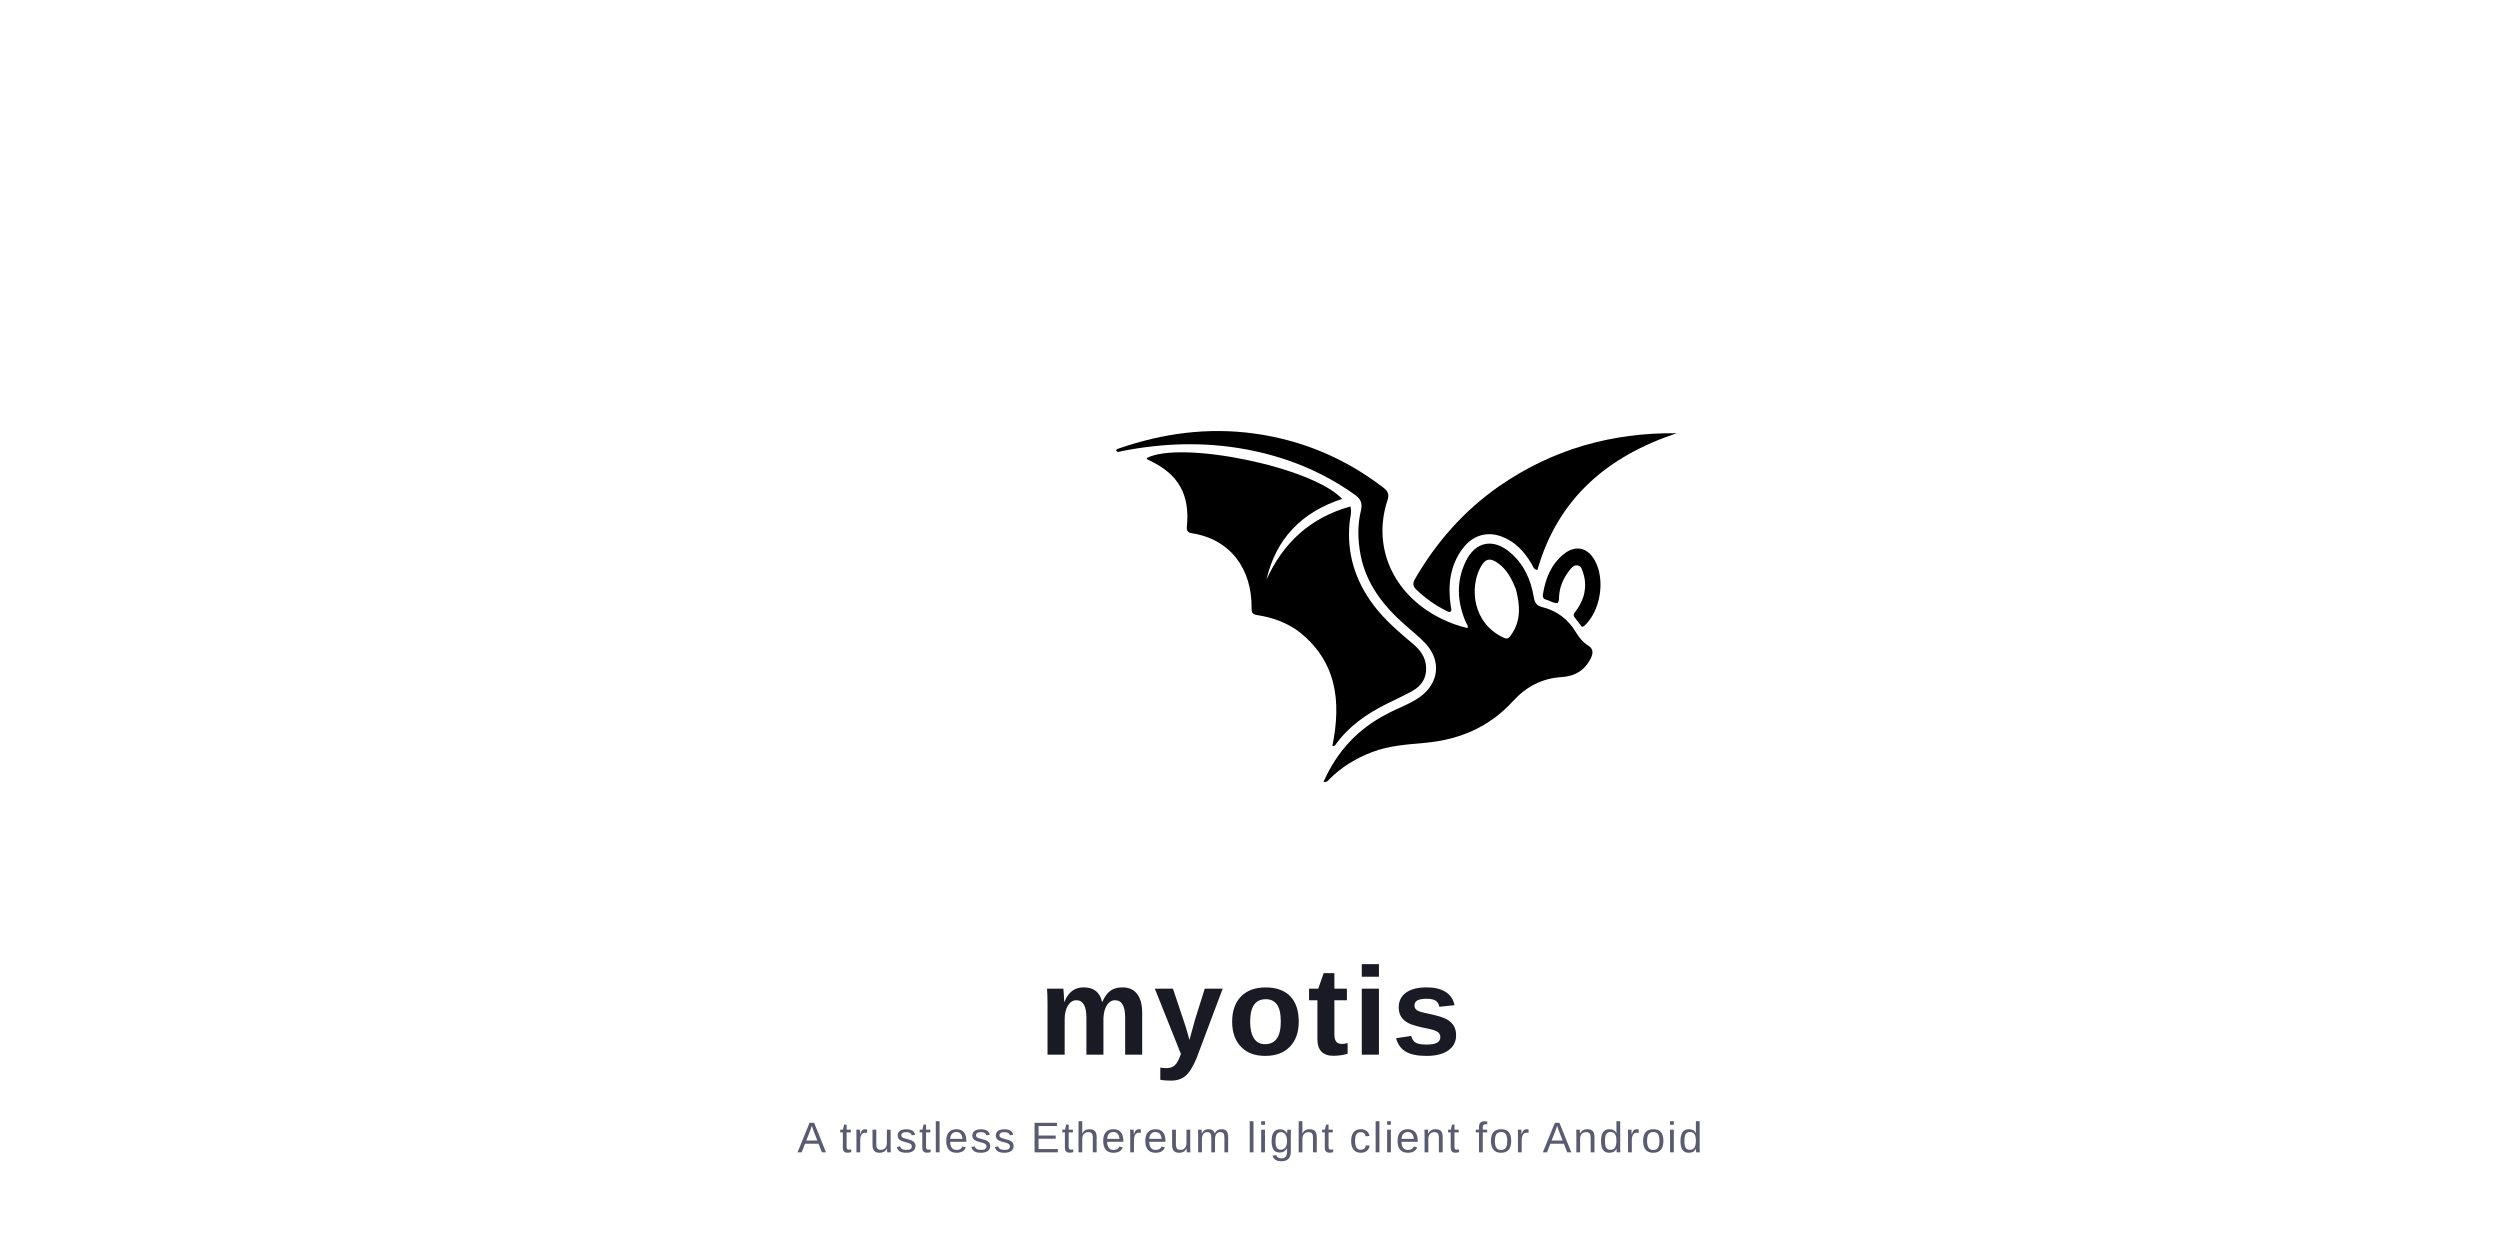
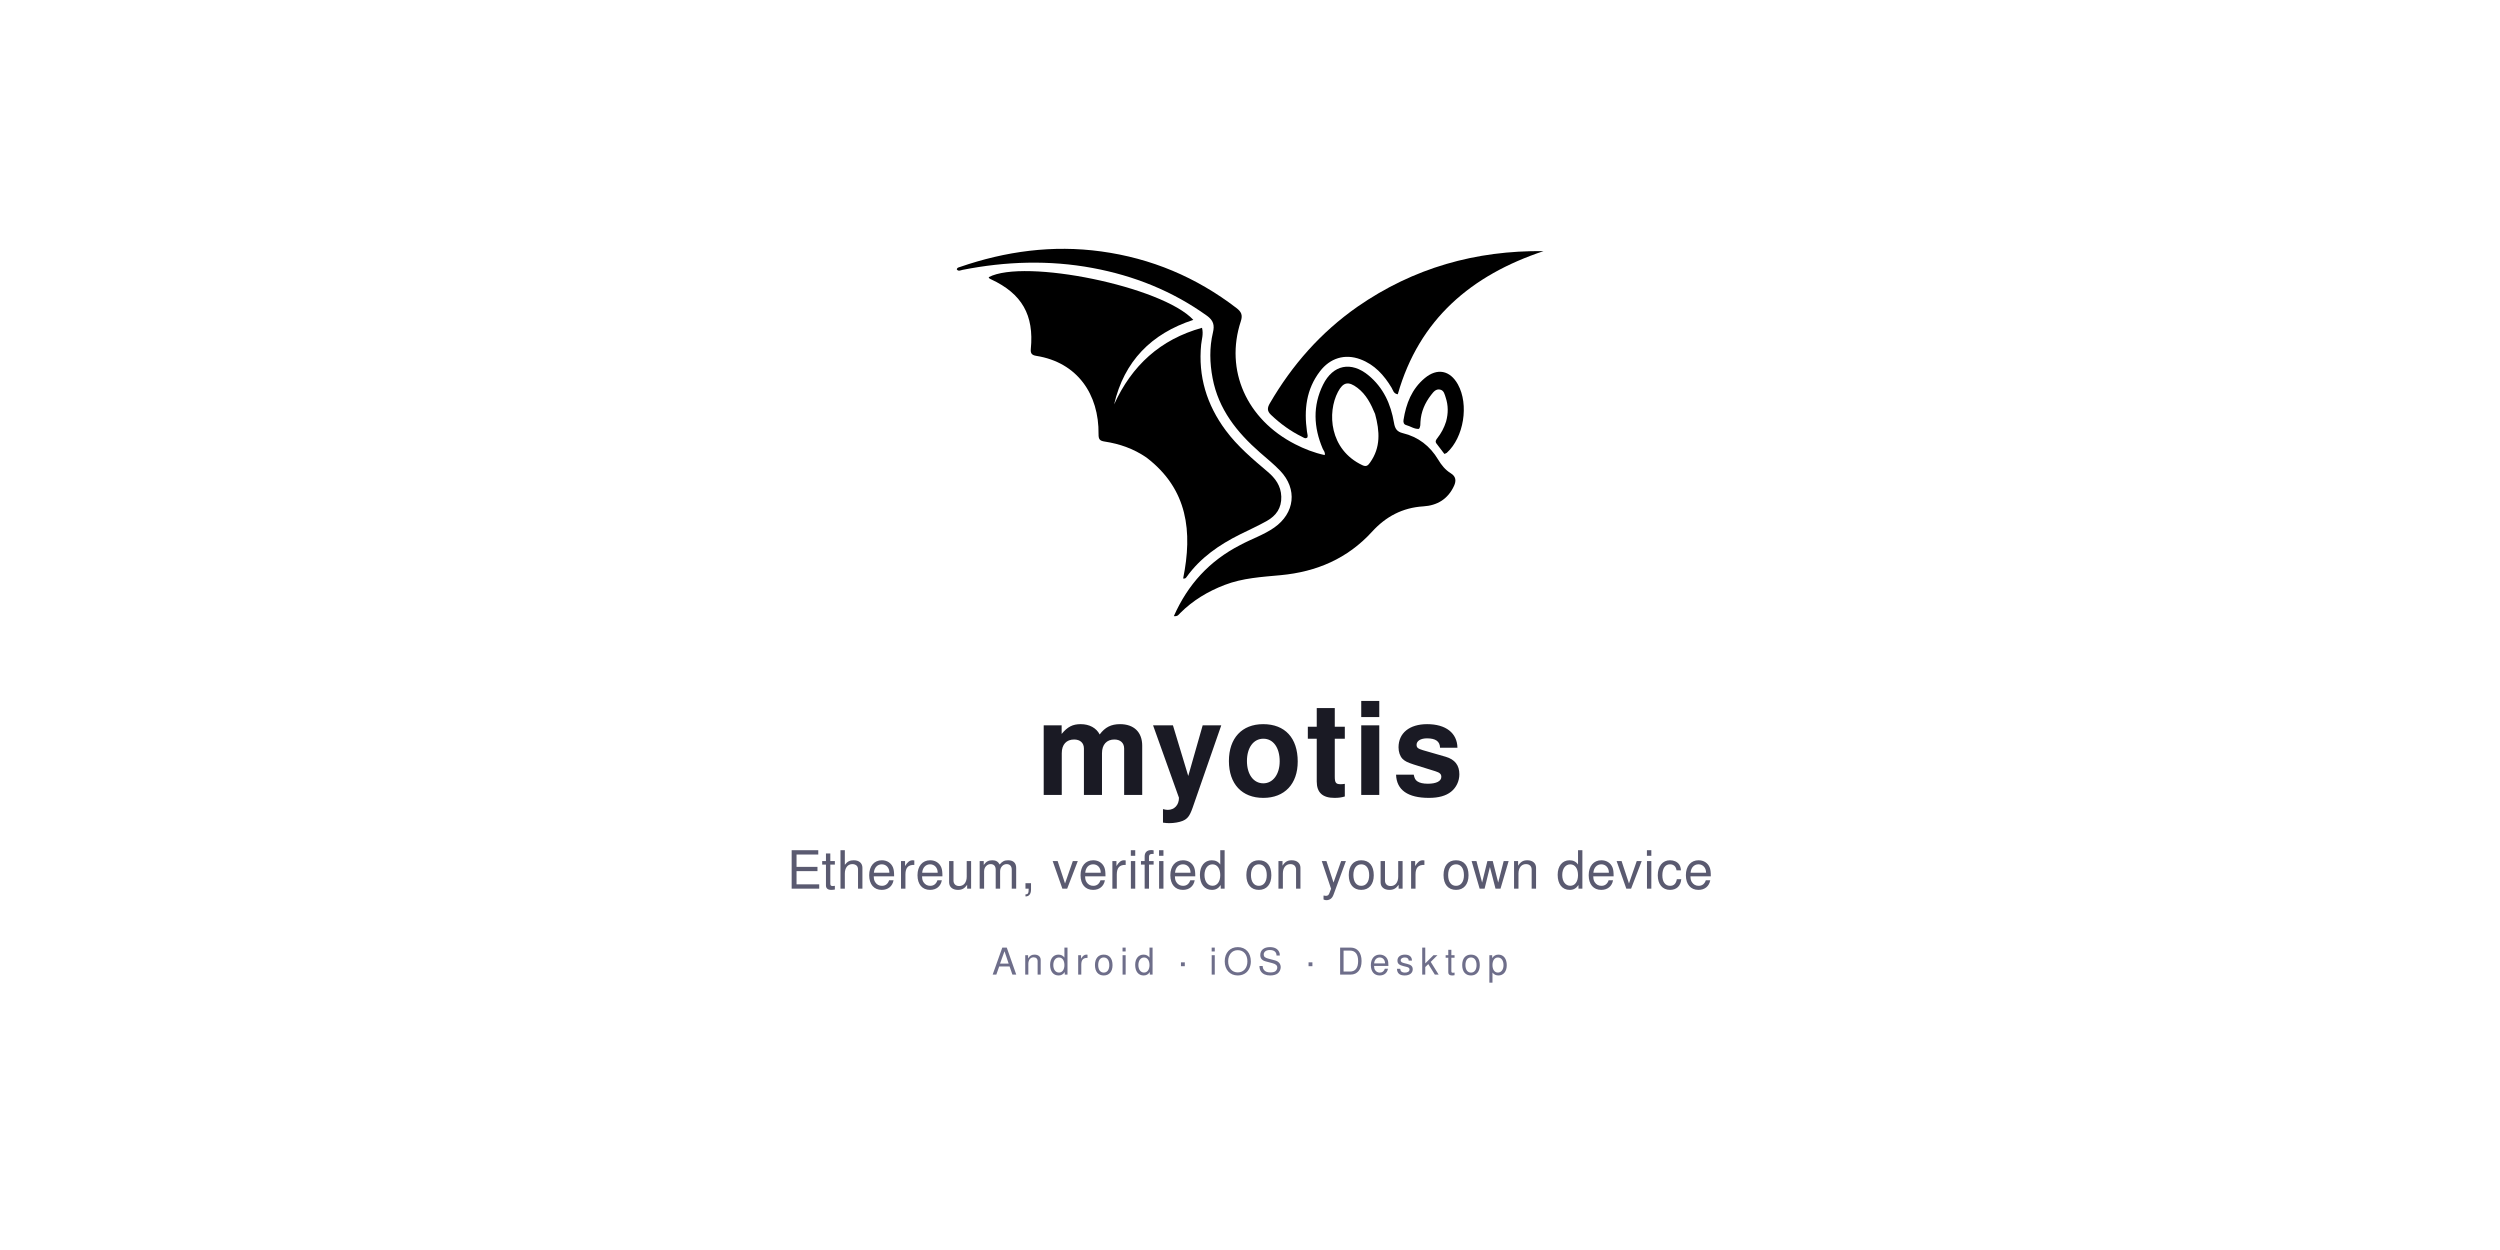
- <svg xmlns="http://www.w3.org/2000/svg" viewBox="0 0 1280 640">
+ <svg xmlns="http://www.w3.org/2000/svg" width="1280" height="640" viewBox="0 0 1280 640">
  <rect width="1280" height="640" fill="#FFFFFF" />
-   <g transform="translate(343, 120) scale(0.58)">
-     <svg version="1.1" x="0px" y="0px" viewBox="0 0 1024 544" enable-background="new 0 0 1024 544">
-       <path fill="#000000" opacity="1" stroke="none" d="M438.817,297.18 C429.557,290.816 419.541,287.341 408.884,285.715 C405.515,285.202 404.384,284.298 404.437,280.421 C404.828,251.799 389.219,228.95 359.844,224.286 C356.754,223.796 355.565,222.624 355.884,219.385 C358.282,195.027 349.531,179.743 327.454,169.446 C326.707,169.097 325.888,168.848 325.698,167.881 C351.199,154.357 450.124,174.479 472.372,198.483 C442.196,208.355 422.777,228.15 415.593,259.084 C428.238,231.345 448.527,212.523 478.603,204.168 C479.756,208.776 478.357,212.494 477.992,216.172 C475.73,239.004 482.009,259.335 495.507,277.589 C503.999,289.072 514.854,298.213 525.678,307.371 C531.175,312.021 535.177,317.445 535.424,325.167 C535.685,333.358 531.714,338.874 525.056,342.614 C518.821,346.117 512.269,349.053 505.862,352.248 C490.926,359.697 477.435,368.962 467.555,382.76 C467.069,383.438 466.595,384.15 465.074,383.865 C471.848,350.483 468.572,319.929 438.817,297.18 z" />
-       <path fill="#000000" opacity="1" stroke="none" d="M505.969,359.878 C514.206,355.443 522.839,352.622 530.289,347.43 C545.164,337.062 547.156,319.718 534.606,306.609 C530.128,301.931 525.037,297.833 520.151,293.555 C503.635,279.093 490.404,262.573 486.189,240.258 C484.125,229.328 483.834,218.409 486.428,207.567 C487.675,202.358 486.87,198.908 482.036,195.45 C457.319,177.768 429.894,166.817 400.187,161.297 C369.021,155.507 337.919,156.537 306.906,162.652 C305.552,162.919 304.105,163.881 302.855,162.402 C302.965,160.999 304.081,160.914 304.993,160.599 C337.9,149.251 371.505,144.665 406.241,149.411 C442.228,154.328 474.462,167.896 503.244,189.965 C506.741,192.647 507.913,194.942 506.403,199.531 C494.872,234.575 510.56,269.82 545.319,287.598 C552,291.016 558.954,293.754 566.55,295.403 C567.106,293.41 565.707,292.196 565.104,290.779 C558.588,275.453 557.883,260.055 565.372,244.931 C572.487,230.562 585.509,228.021 597.889,238.208 C608.609,247.028 613.955,258.874 616.194,272.195 C616.891,276.347 618.213,278.638 622.541,279.684 C633.589,282.353 642.02,288.891 647.851,298.622 C650.211,302.561 652.974,306.021 656.899,308.43 C660.638,310.724 660.922,313.826 659.244,317.474 C654.908,326.906 647.254,331.548 637.174,332.167 C622.37,333.075 610.382,339.471 600.545,350.265 C582.926,369.599 560.753,379.07 534.978,381.485 C521.444,382.753 507.766,383.499 494.79,388.499 C482.791,393.122 472.065,399.547 462.959,408.649 C461.96,409.648 461.225,411.185 458.408,410.843 C468.435,388.178 483.881,371.242 505.969,359.878 M602.662,265.947 C599.731,258.82 596.349,252.003 589.99,247.185 C583.559,242.312 579.79,243.002 576.05,250.09 C568.262,264.854 569.856,291.499 593.563,302.655 C596.55,304.06 597.695,302.678 599.163,300.603 C606.681,289.972 606.067,278.488 602.662,265.947 z" />
-       <path fill="#000000" opacity="1" stroke="none" d="M590.079,189.028 C630.318,161.154 674.804,148.669 723.426,149.198 C671.728,166.423 634.256,197.963 618.926,251.826 C615.848,251.368 615.537,248.874 614.493,247.132 C609.053,238.052 602.206,230.467 592.031,226.708 C580.904,222.597 570.388,225.909 563.174,235.316 C553.261,248.241 551.668,262.937 553.826,278.458 C553.963,279.442 554.226,280.41 554.332,281.396 C554.381,281.858 554.198,282.346 554.129,282.769 C552.66,283.954 551.515,282.876 550.402,282.337 C542.089,278.306 534.748,272.926 528.05,266.561 C525.177,263.831 525.333,261.538 527.222,258.289 C543.194,230.826 563.677,207.494 590.079,189.028 z" />
-       <path fill="#000000" opacity="1" stroke="none" d="M653.549,271.387 C655.183,265.385 655.129,259.789 653.307,254.273 C652.541,251.952 652.077,249.042 649.219,248.445 C646.145,247.804 644.358,250.299 642.753,252.371 C638.381,258.014 635.611,264.343 635.179,271.575 C635.082,273.208 635.343,274.928 634.119,276.624 C630.795,276.884 628.016,274.713 624.89,273.874 C623.236,273.429 622.78,271.918 623.04,270.236 C624.844,258.559 628.95,247.999 638.299,240.22 C647.22,232.797 656.388,234.631 662.008,244.723 C670.061,259.186 666.261,282.723 654.067,293.774 C653.725,294.084 653.193,294.186 652.335,294.57 C650.466,292.122 648.575,289.65 646.688,287.173 C645.496,285.608 646.388,284.403 647.35,283.172 C650.042,279.731 652.099,275.942 653.549,271.387 z" />
-     </svg>
+   <g transform="translate(273.57, 22.00) scale(0.71429)">
+     <path fill="#000000" d="M438.817,297.18 C429.557,290.816 419.541,287.341 408.884,285.715 C405.515,285.202 404.384,284.298 404.437,280.421 C404.828,251.799 389.219,228.95 359.844,224.286 C356.754,223.796 355.565,222.624 355.884,219.385 C358.282,195.027 349.531,179.743 327.454,169.446 C326.707,169.097 325.888,168.848 325.698,167.881 C351.199,154.357 450.124,174.479 472.372,198.483 C442.196,208.355 422.777,228.15 415.593,259.084 C428.238,231.345 448.527,212.523 478.603,204.168 C479.756,208.776 478.357,212.494 477.992,216.172 C475.73,239.004 482.009,259.335 495.507,277.589 C503.999,289.072 514.854,298.213 525.678,307.371 C531.175,312.021 535.177,317.445 535.424,325.167 C535.685,333.358 531.714,338.874 525.056,342.614 C518.821,346.117 512.269,349.053 505.862,352.248 C490.926,359.697 477.435,368.962 467.555,382.76 C467.069,383.438 466.595,384.15 465.074,383.865 C471.848,350.483 468.572,319.929 438.817,297.18 z" />
+     <path fill="#000000" d="M505.969,359.878 C514.206,355.443 522.839,352.622 530.289,347.43 C545.164,337.062 547.156,319.718 534.606,306.609 C530.128,301.931 525.037,297.833 520.151,293.555 C503.635,279.093 490.404,262.573 486.189,240.258 C484.125,229.328 483.834,218.409 486.428,207.567 C487.675,202.358 486.87,198.908 482.036,195.45 C457.319,177.768 429.894,166.817 400.187,161.297 C369.021,155.507 337.919,156.537 306.906,162.652 C305.552,162.919 304.105,163.881 302.855,162.402 C302.965,160.999 304.081,160.914 304.993,160.599 C337.9,149.251 371.505,144.665 406.241,149.411 C442.228,154.328 474.462,167.896 503.244,189.965 C506.741,192.647 507.913,194.942 506.403,199.531 C494.872,234.575 510.56,269.82 545.319,287.598 C552,291.016 558.954,293.754 566.55,295.403 C567.106,293.41 565.707,292.196 565.104,290.779 C558.588,275.453 557.883,260.055 565.372,244.931 C572.487,230.562 585.509,228.021 597.889,238.208 C608.609,247.028 613.955,258.874 616.194,272.195 C616.891,276.347 618.213,278.638 622.541,279.684 C633.589,282.353 642.02,288.891 647.851,298.622 C650.211,302.561 652.974,306.021 656.899,308.43 C660.638,310.724 660.922,313.826 659.244,317.474 C654.908,326.906 647.254,331.548 637.174,332.167 C622.37,333.075 610.382,339.471 600.545,350.265 C582.926,369.599 560.753,379.07 534.978,381.485 C521.444,382.753 507.766,383.499 494.79,388.499 C482.791,393.122 472.065,399.547 462.959,408.649 C461.96,409.648 461.225,411.185 458.408,410.843 C468.435,388.178 483.881,371.242 505.969,359.878 M602.662,265.947 C599.731,258.82 596.349,252.003 589.99,247.185 C583.559,242.312 579.79,243.002 576.05,250.09 C568.262,264.854 569.856,291.499 593.563,302.655 C596.55,304.06 597.695,302.678 599.163,300.603 C606.681,289.972 606.067,278.488 602.662,265.947 z" />
+     <path fill="#000000" d="M590.079,189.028 C630.318,161.154 674.804,148.669 723.426,149.198 C671.728,166.423 634.256,197.963 618.926,251.826 C615.848,251.368 615.537,248.874 614.493,247.132 C609.053,238.052 602.206,230.467 592.031,226.708 C580.904,222.597 570.388,225.909 563.174,235.316 C553.261,248.241 551.668,262.937 553.826,278.458 C553.963,279.442 554.226,280.41 554.332,281.396 C554.381,281.858 554.198,282.346 554.129,282.769 C552.66,283.954 551.515,282.876 550.402,282.337 C542.089,278.306 534.748,272.926 528.05,266.561 C525.177,263.831 525.333,261.538 527.222,258.289 C543.194,230.826 563.677,207.494 590.079,189.028 z" />
+     <path fill="#000000" d="M653.549,271.387 C655.183,265.385 655.129,259.789 653.307,254.273 C652.541,251.952 652.077,249.042 649.219,248.445 C646.145,247.804 644.358,250.299 642.753,252.371 C638.381,258.014 635.611,264.343 635.179,271.575 C635.082,273.208 635.343,274.928 634.119,276.624 C630.795,276.884 628.016,274.713 624.89,273.874 C623.236,273.429 622.78,271.918 623.04,270.236 C624.844,258.559 628.95,247.999 638.299,240.22 C647.22,232.797 656.388,234.631 662.008,244.723 C670.061,259.186 666.261,282.723 654.067,293.774 C653.725,294.084 653.193,294.186 652.335,294.57 C650.466,292.122 648.575,289.65 646.688,287.173 C645.496,285.608 646.388,284.403 647.35,283.172 C650.042,279.731 652.099,275.942 653.549,271.387 z" />
  </g>
-   <text x="640" y="540" text-anchor="middle" font-family="-apple-system, BlinkMacSystemFont, 'Helvetica Neue', Arial, sans-serif" font-size="64" font-weight="700" fill="#1A1A24" letter-spacing="2">myotis</text>
-   <text x="640" y="590" text-anchor="middle" font-family="-apple-system, BlinkMacSystemFont, 'Helvetica Neue', Arial, sans-serif" font-size="22" font-weight="400" fill="#5A5A70" letter-spacing="1">A trustless Ethereum light client for Android</text>
+   <text x="640" y="407" text-anchor="middle" font-family="'Helvetica Neue', Helvetica, Arial, sans-serif" font-size="66" font-weight="700" fill="#1A1A24" letter-spacing="2">myotis</text>
+   <text x="640" y="455" text-anchor="middle" font-family="'Helvetica Neue', Helvetica, Arial, sans-serif" font-size="27" font-weight="400" fill="#5A5A70" letter-spacing="0.5">Ethereum, verified on your own device</text>
+   <text x="640" y="499" text-anchor="middle" font-family="'Helvetica Neue', Helvetica, Arial, sans-serif" font-size="19" font-weight="500" fill="#6E6E8A" letter-spacing="3">Android · iOS · Desktop</text>
</svg>
